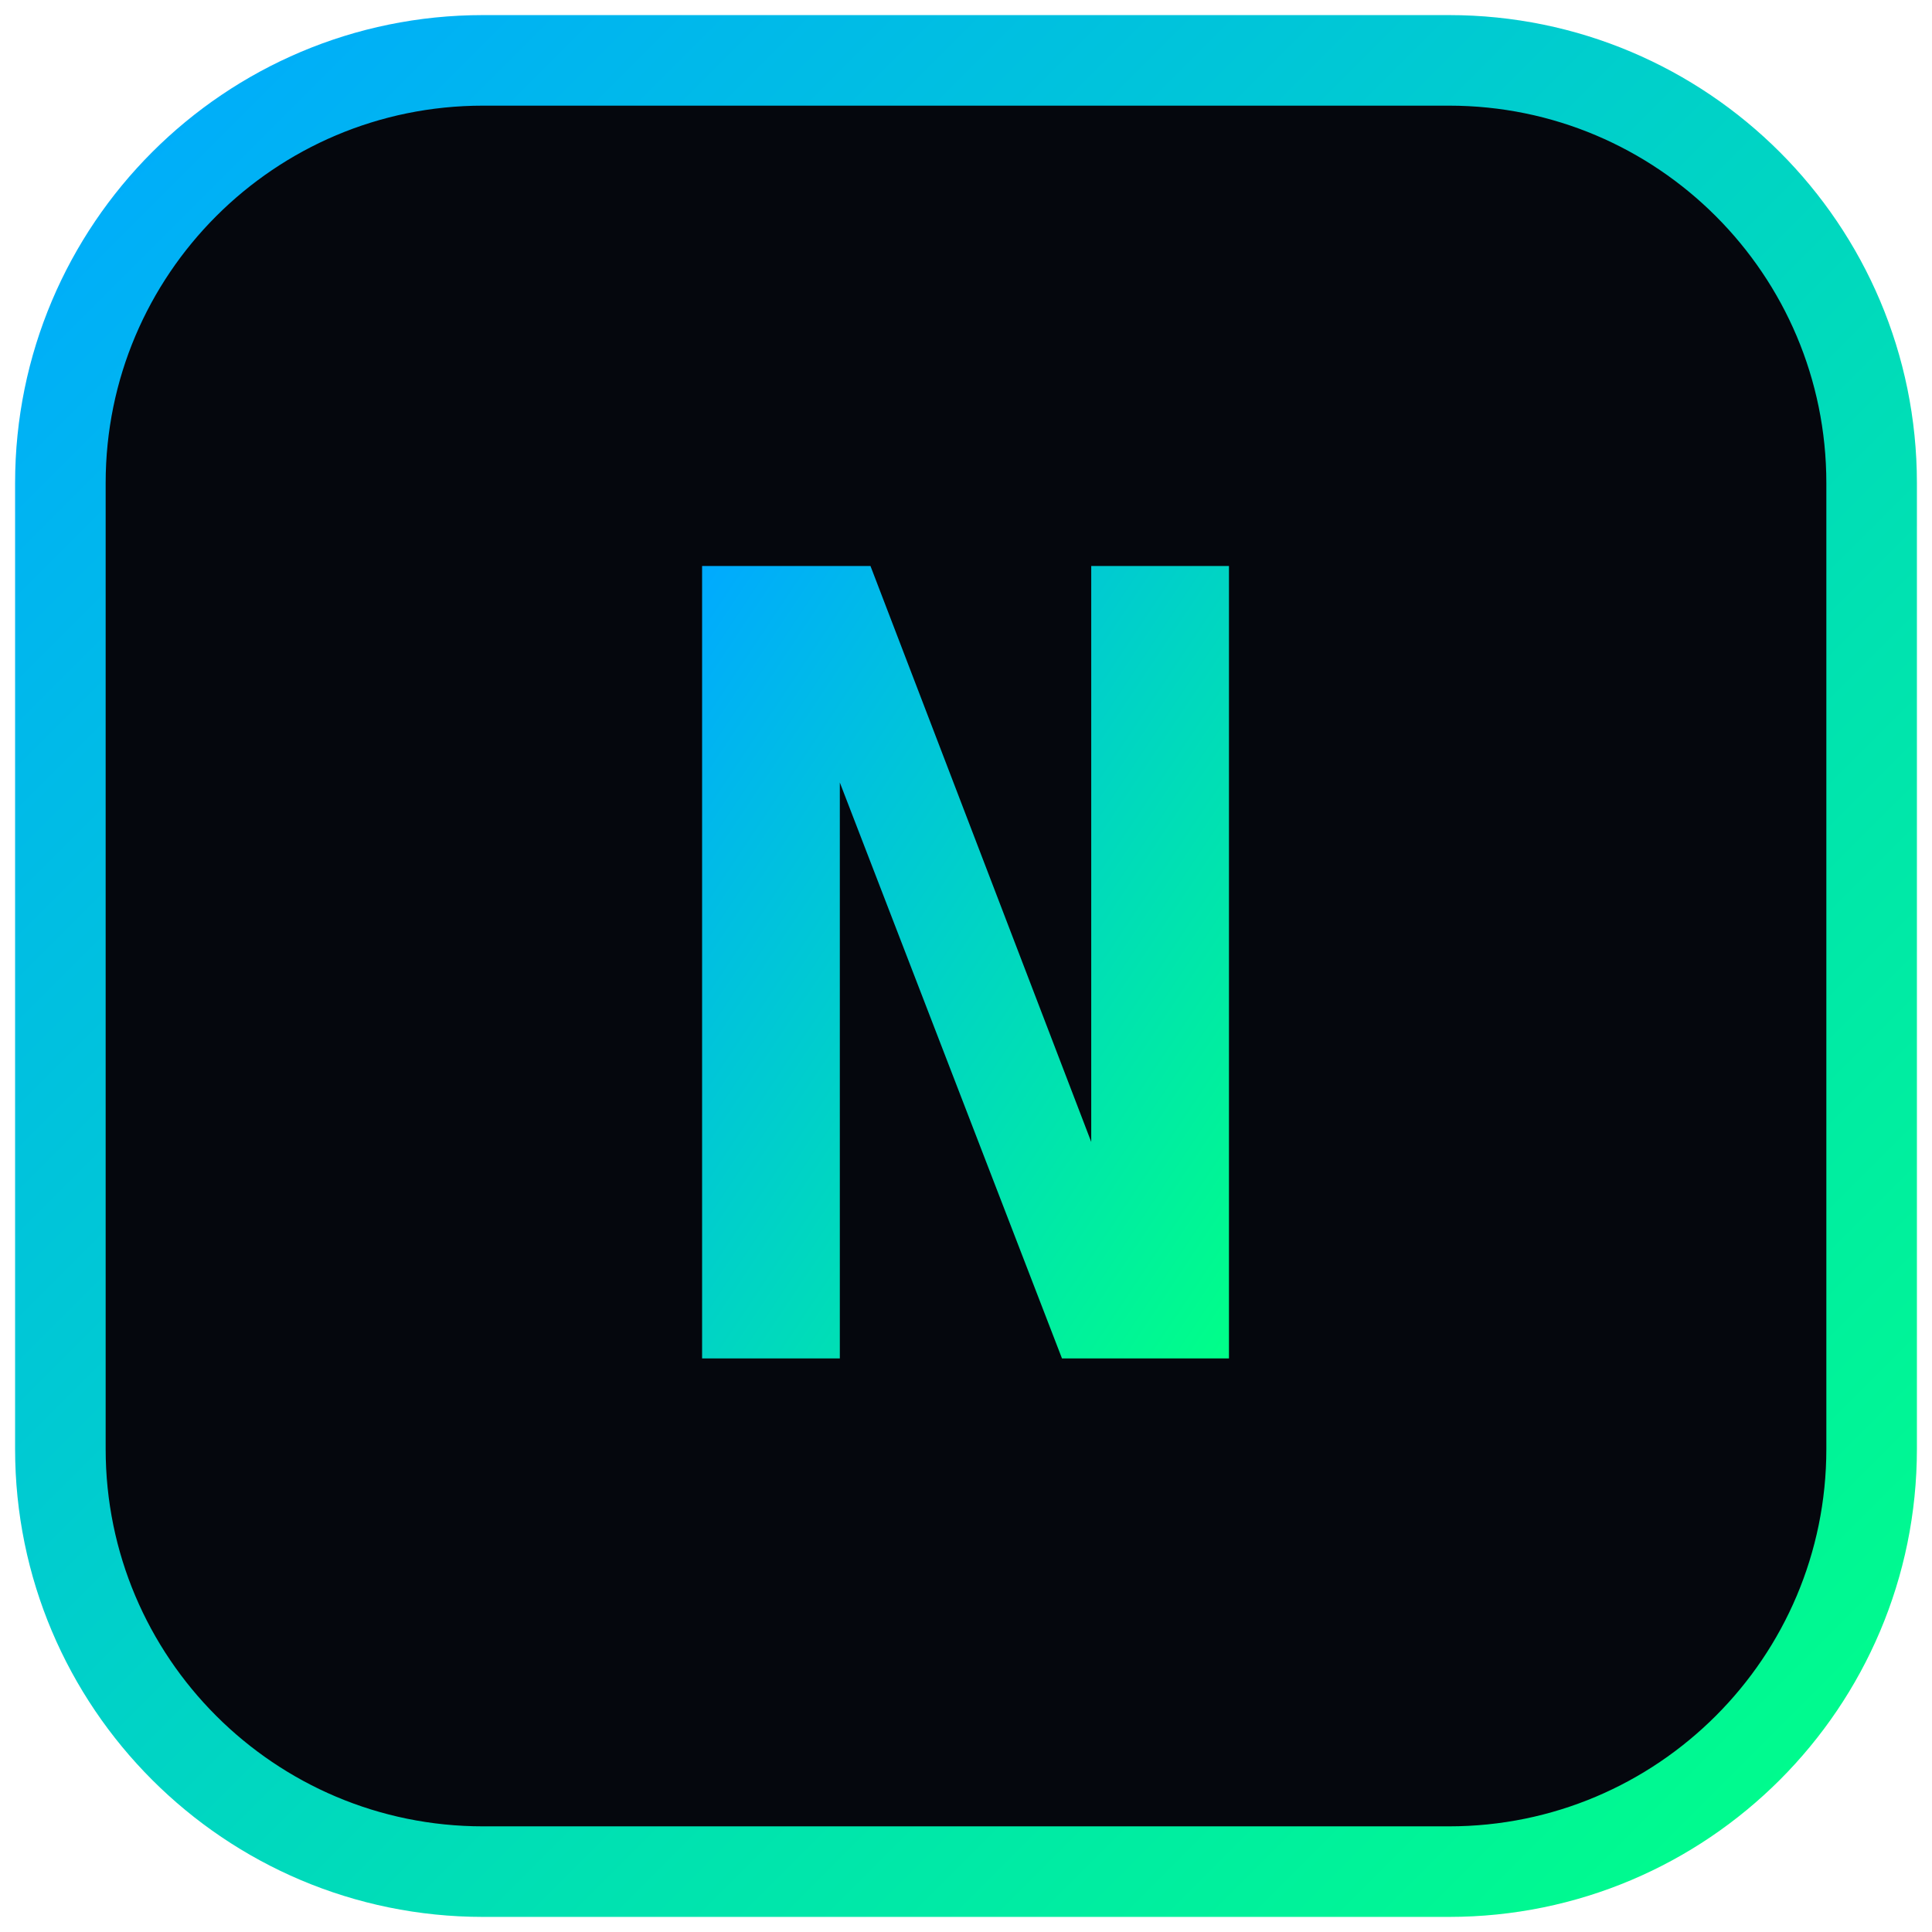
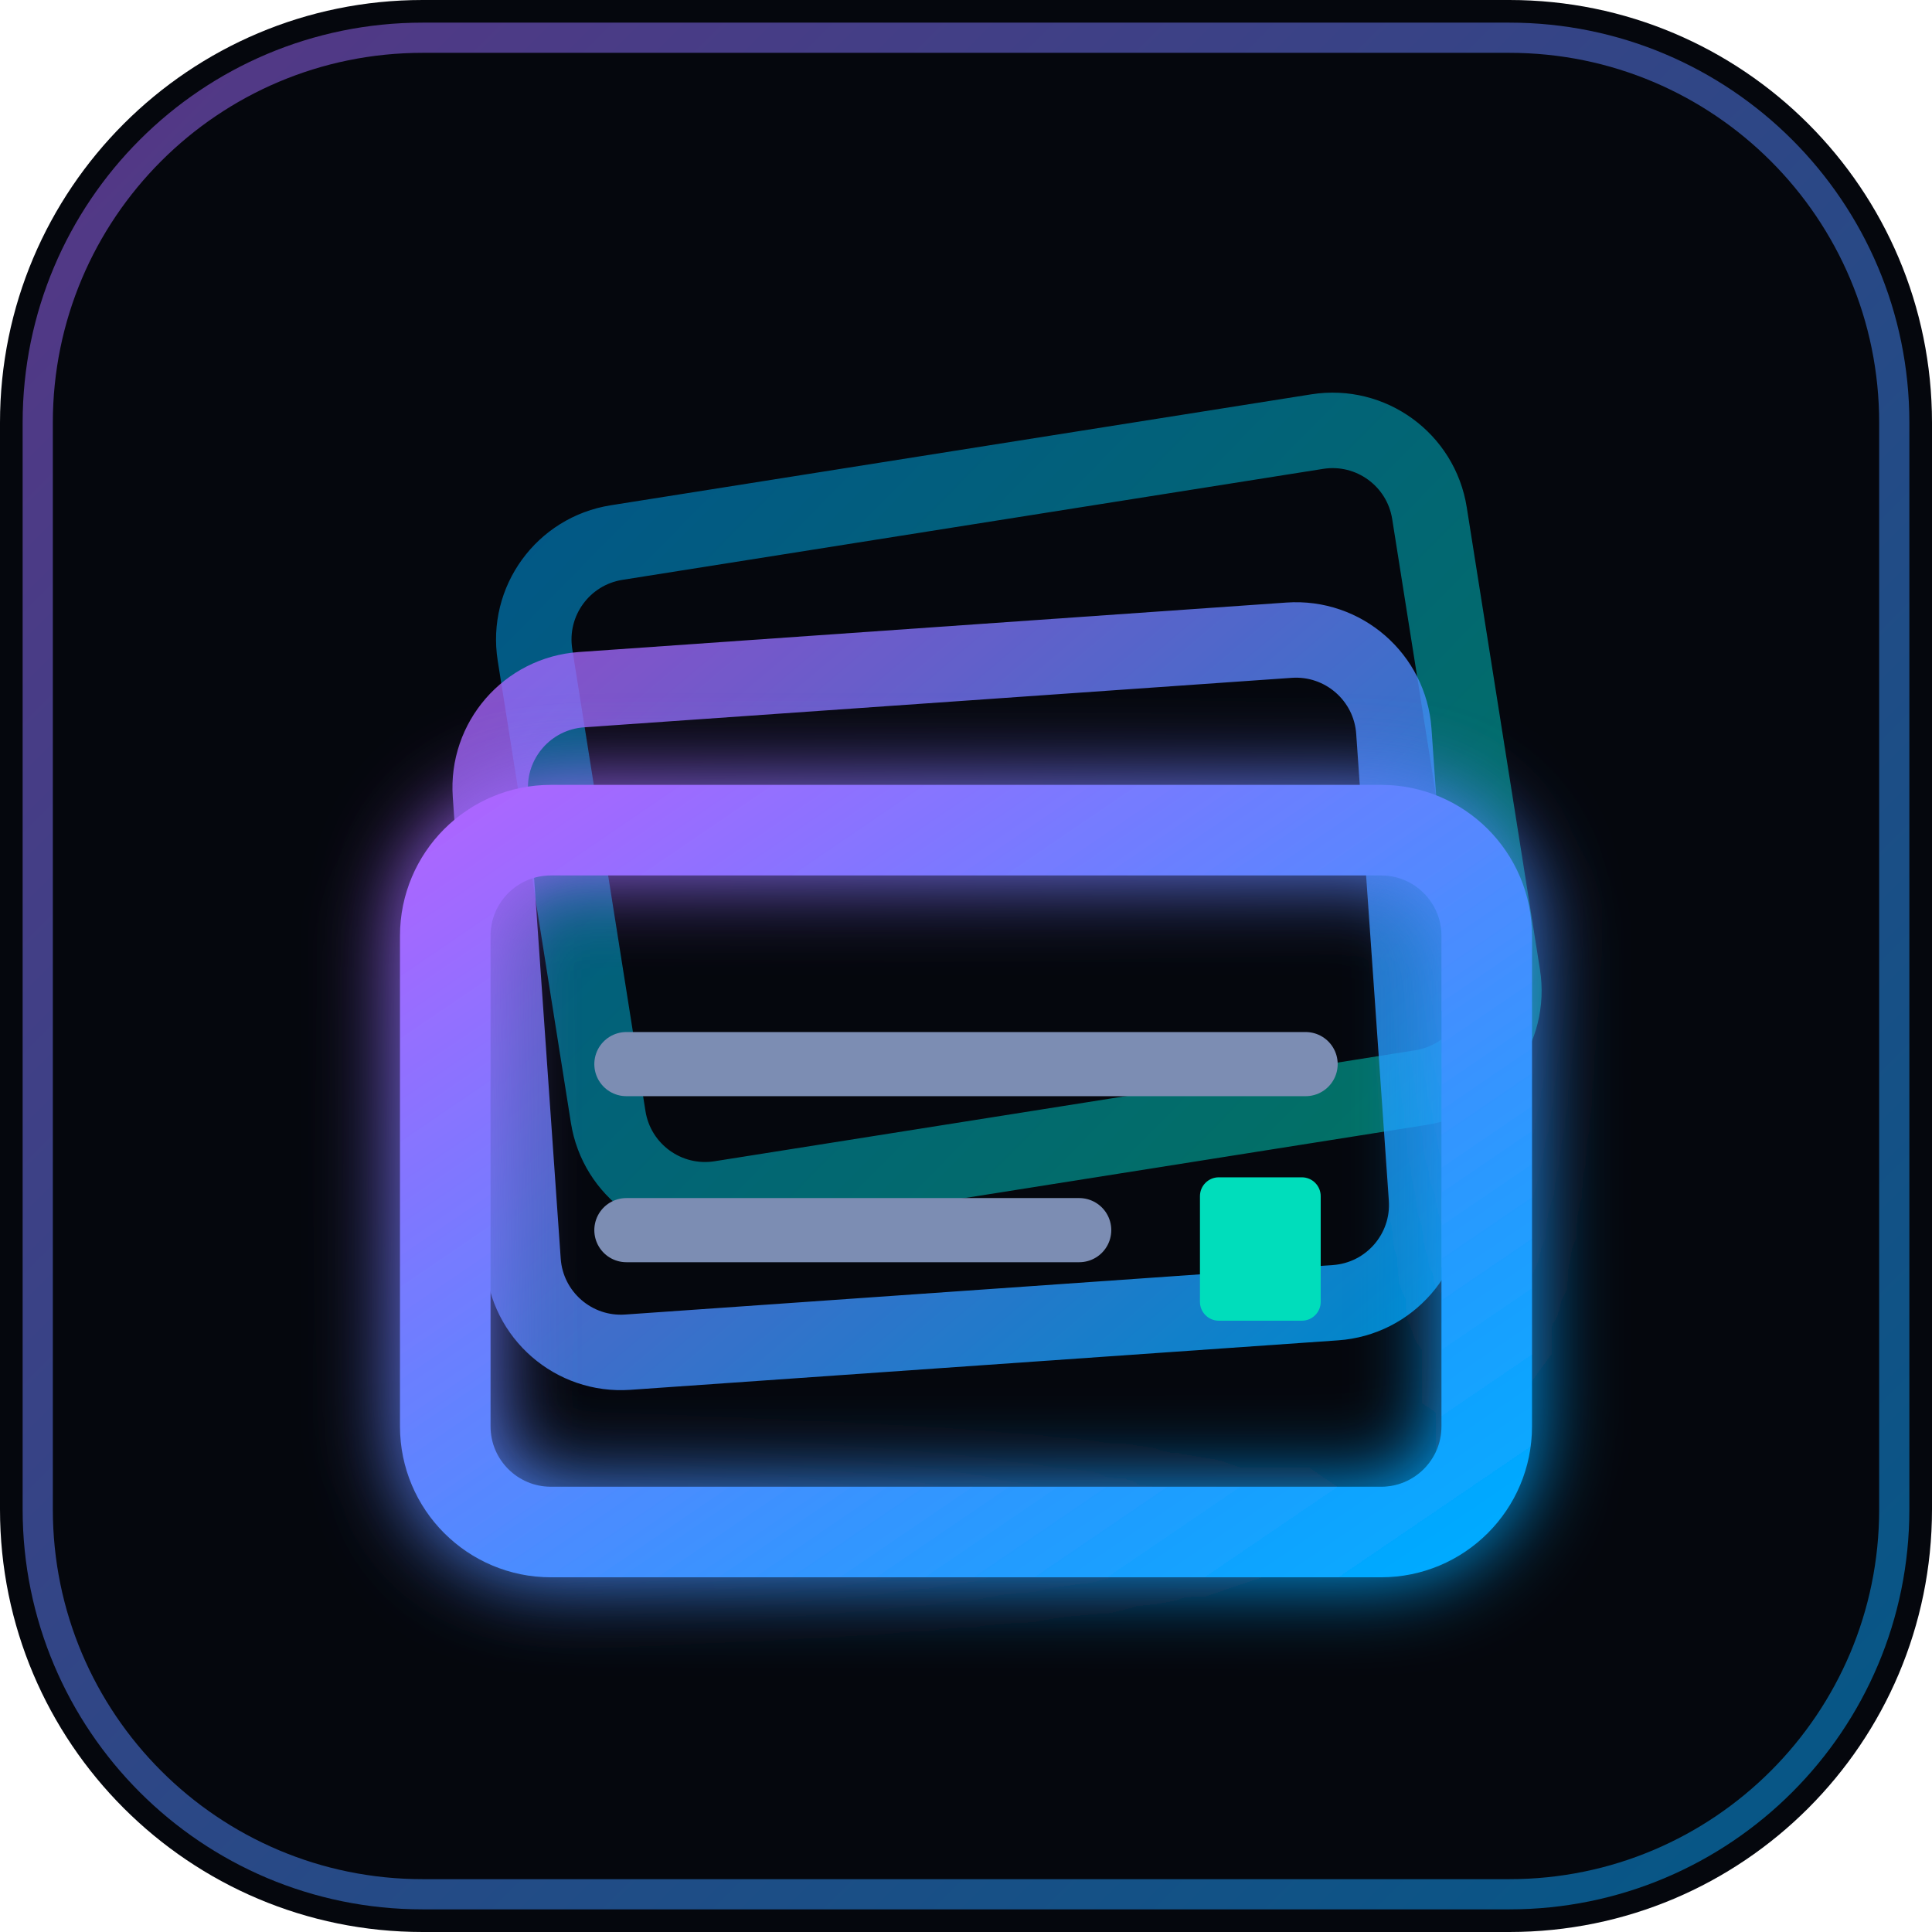
- <svg xmlns="http://www.w3.org/2000/svg" viewBox="0 0 64 64">
+ <svg xmlns="http://www.w3.org/2000/svg" viewBox="0 0 512 512" width="512" height="512">
  <defs>
-     <linearGradient id="g" x1="0" y1="0" x2="1" y2="1">
+     <linearGradient id="gF" x1="0" y1="0" x2="1" y2="1">
+       <stop offset="0" stop-color="#aa66ff" />
+       <stop offset="1" stop-color="#00aaff" />
+     </linearGradient>
+     <linearGradient id="gF2" x1="0" y1="0" x2="1" y2="1">
      <stop offset="0" stop-color="#00aaff" />
-       <stop offset="1" stop-color="#00ff88" />
+       <stop offset="1" stop-color="#00ddbb" />
    </linearGradient>
+     <filter id="glowF" x="-50%" y="-50%" width="200%" height="200%">
+       <feGaussianBlur stdDeviation="11" result="b" />
+       <feMerge>
+         <feMergeNode in="b" />
+         <feMergeNode in="SourceGraphic" />
+       </feMerge>
+     </filter>
  </defs>
-   <rect x="2" y="2" width="60" height="60" rx="14" fill="#05070d" />
-   <rect x="2" y="2" width="60" height="60" rx="14" fill="none" stroke="url(#g)" stroke-width="3" />
-   <text x="32" y="45" font-family="monospace" font-size="36" font-weight="bold" fill="url(#g)" text-anchor="middle">N</text>
+   <rect width="512" height="512" rx="112" fill="#05070d" />
+   <rect x="10" y="10" width="492" height="492" rx="102" fill="none" stroke="url(#gF)" stroke-width="8" opacity="0.5" />
+   <rect x="150" y="128" width="240" height="176" rx="26" fill="none" stroke="url(#gF2)" stroke-width="20" opacity="0.5" transform="rotate(-9 270 216)" />
+   <rect x="134" y="176" width="240" height="176" rx="26" fill="none" stroke="url(#gF)" stroke-width="20" opacity="0.78" transform="rotate(-4 254 264)" />
+   <rect x="118" y="220" width="276" height="186" rx="28" fill="none" stroke="url(#gF)" stroke-width="24" filter="url(#glowF)" />
+   <path d="M166 282h180M166 326h120" fill="none" stroke="#7c8db3" stroke-width="17" stroke-linecap="round" />
+   <rect x="318" y="312" width="32" height="38" rx="5" fill="#00ddbb" />
</svg>
